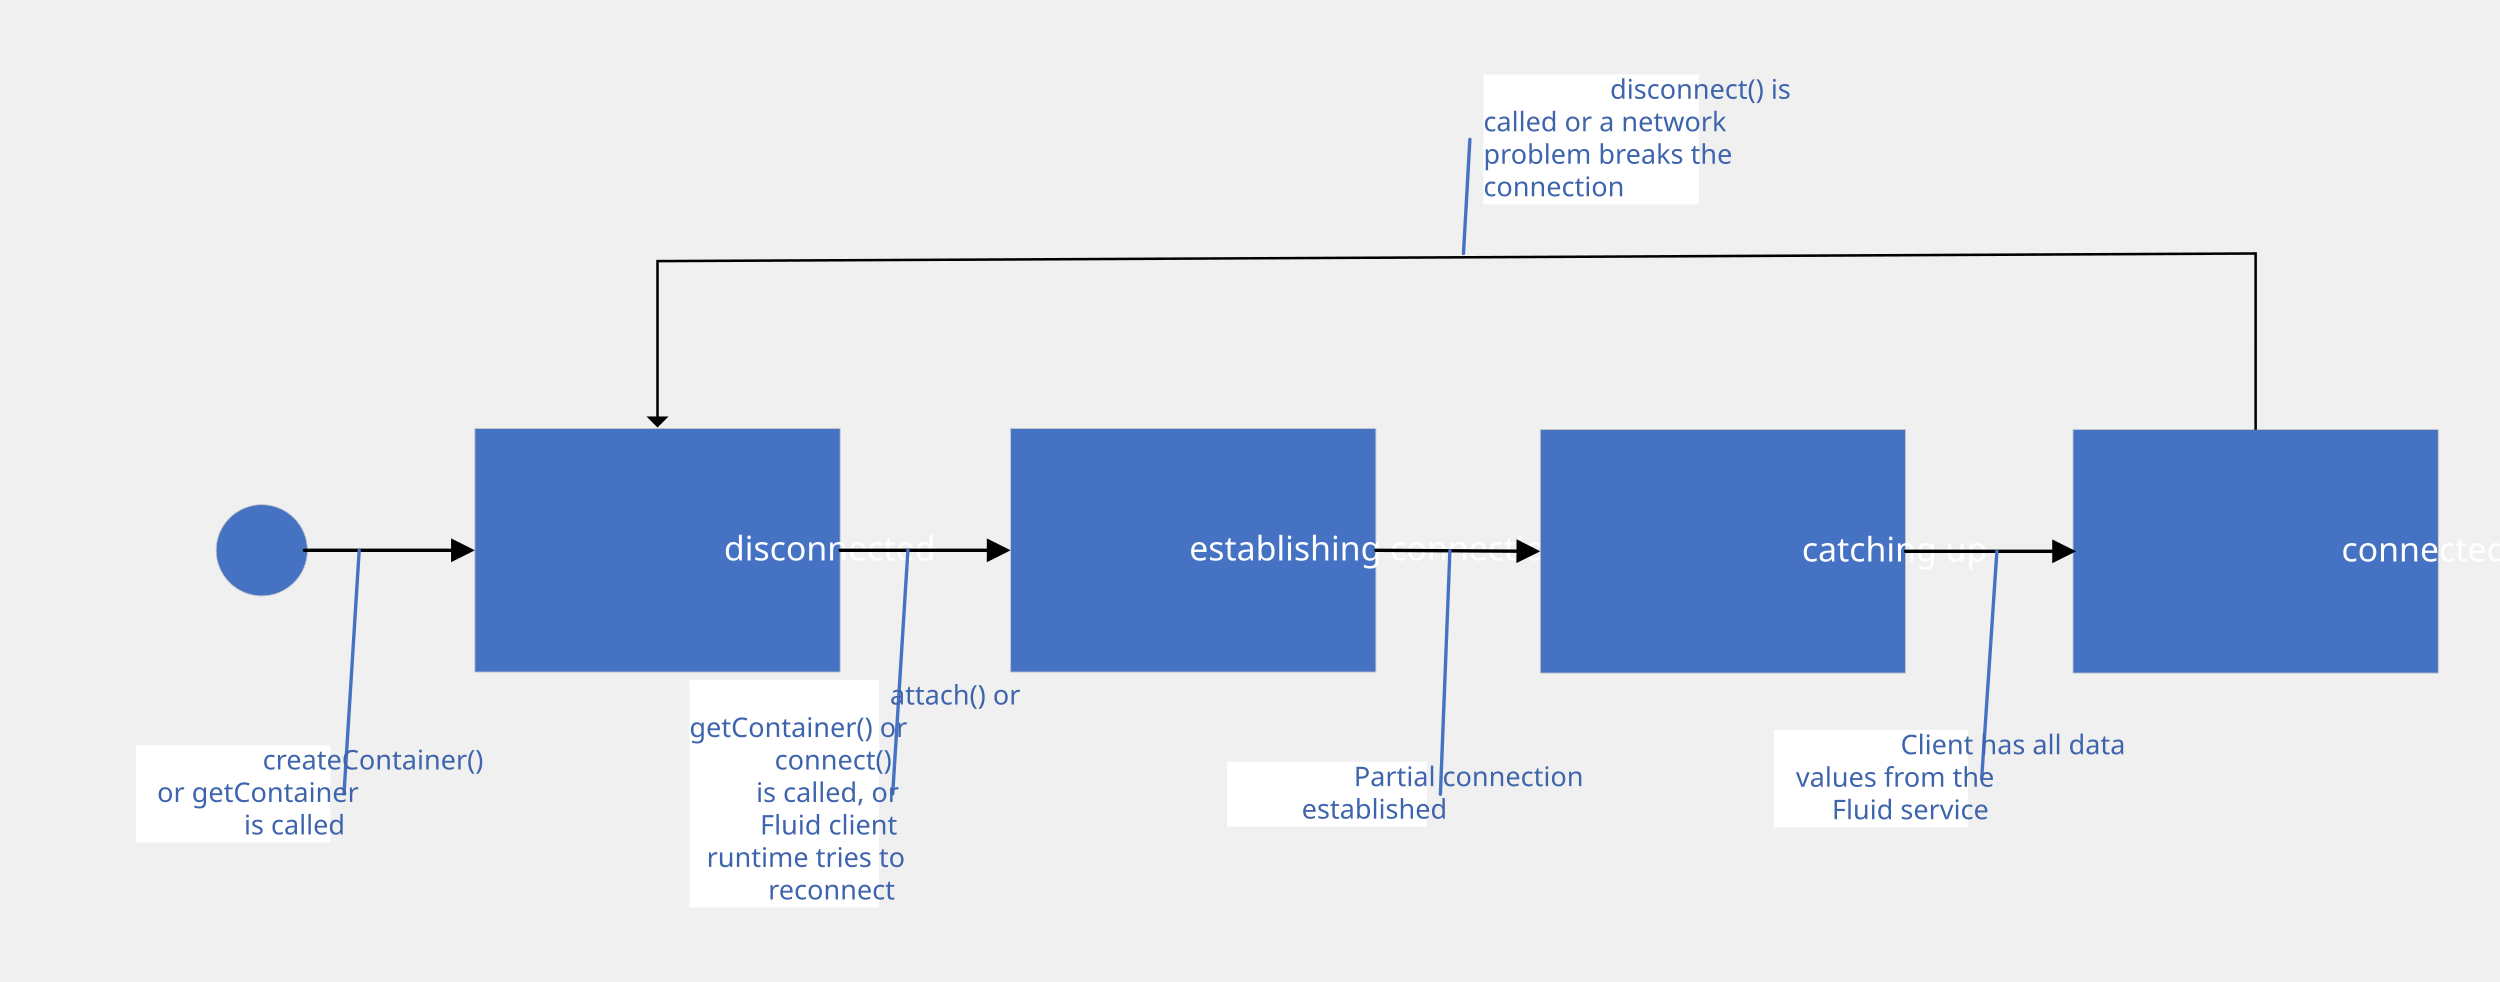
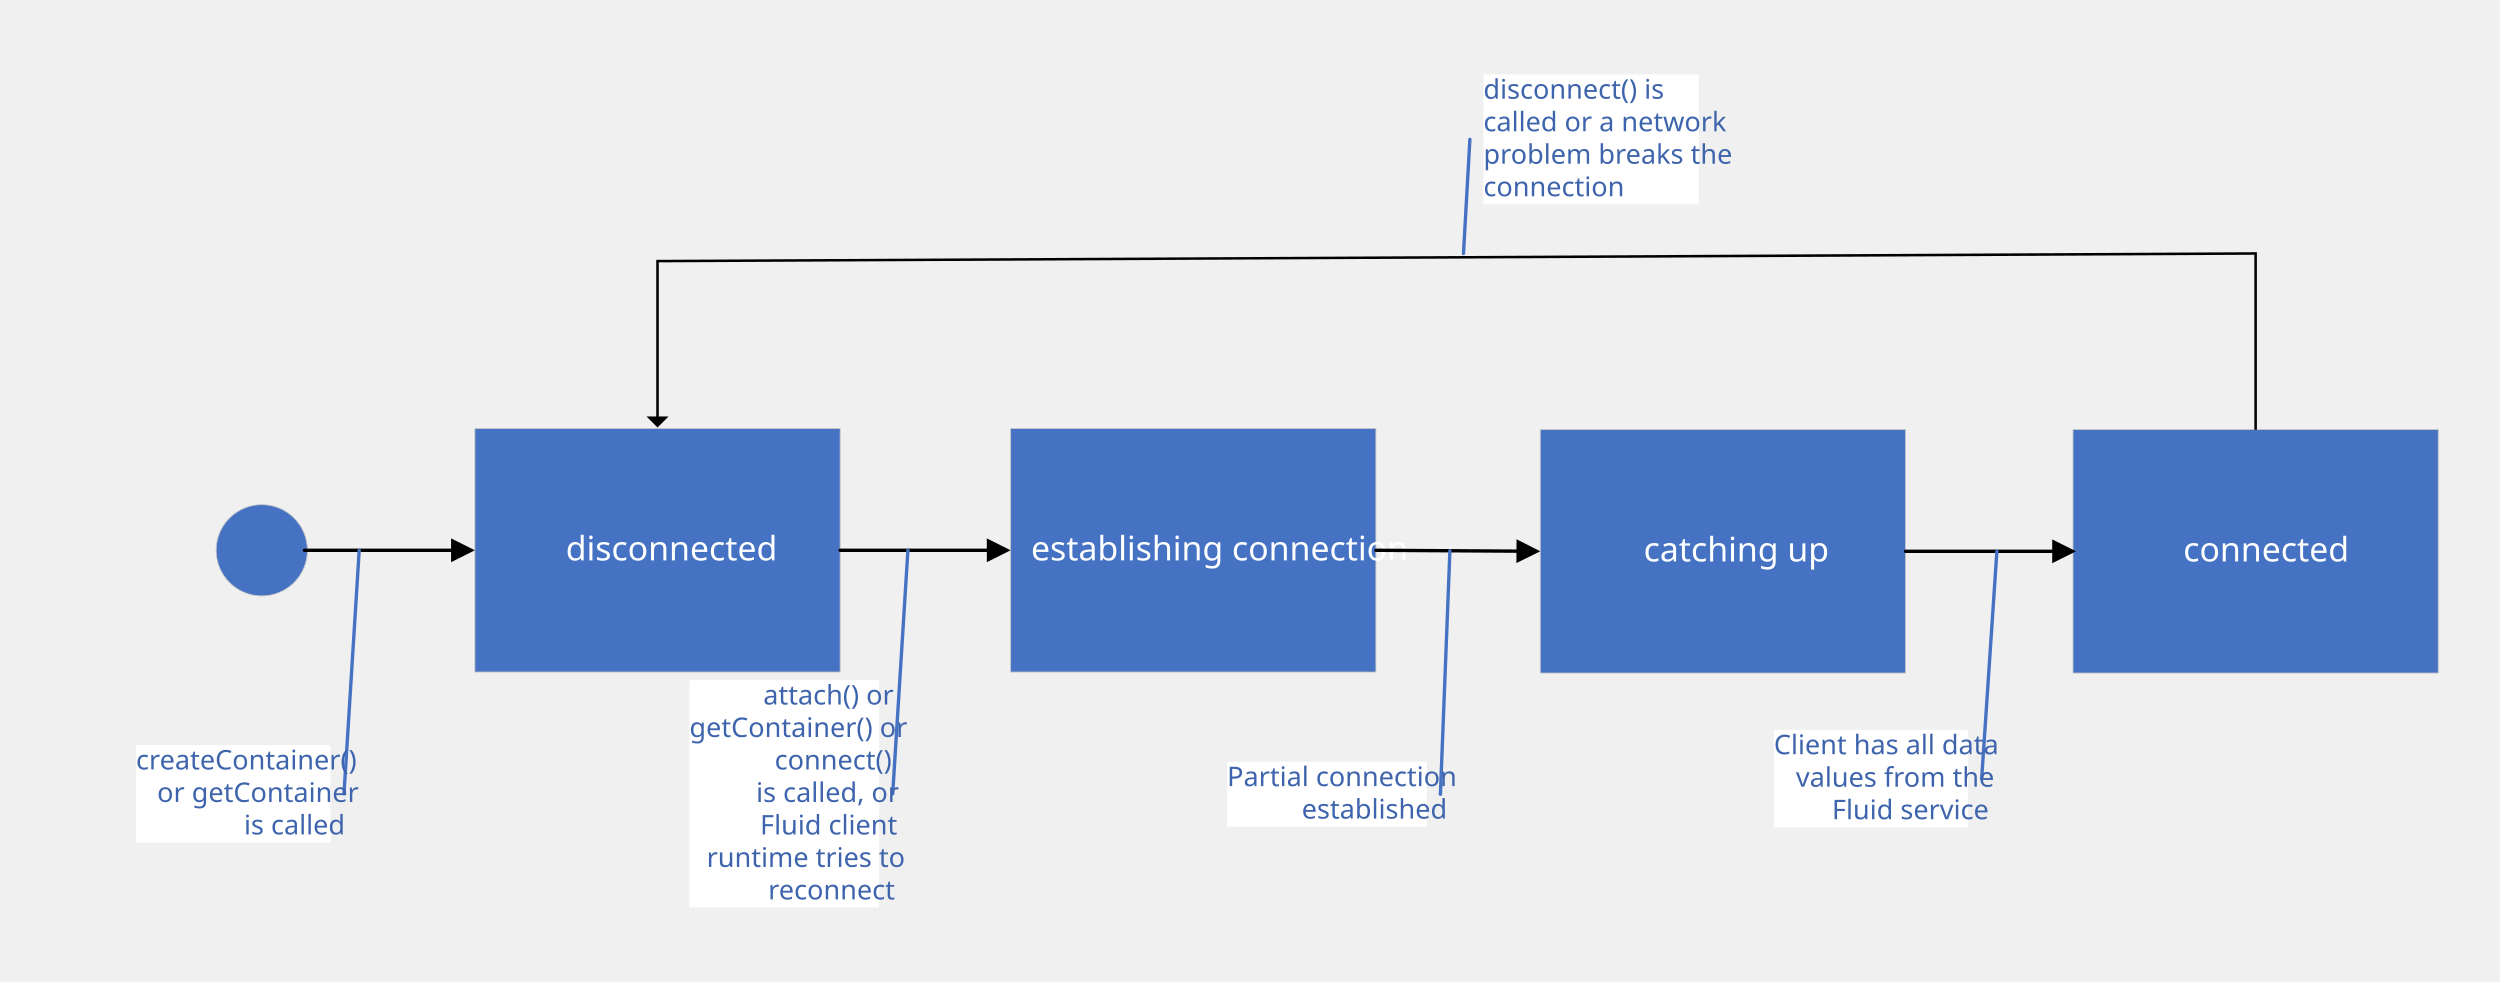
- <svg xmlns="http://www.w3.org/2000/svg" xmlns:ns1="http://schemas.microsoft.com/visio/2003/SVGExtensions/" xmlns:xlink="http://www.w3.org/1999/xlink" width="10.266in" height="4.032in" viewBox="0 0 739.15 290.299" xml:space="preserve" color-interpolation-filters="sRGB" class="st12">
-   <ns1:documentProperties ns1:langID="1033" ns1:viewMarkup="false">
-     <ns1:userDefs>
-       <ns1:ud ns1:nameU="msvSubprocessMaster" ns1:prompt="" ns1:val="VT4(Rectangle)" />
-       <ns1:ud ns1:nameU="msvNoAutoConnect" ns1:val="VT0(1):26" />
-     </ns1:userDefs>
-   </ns1:documentProperties>
-   <style type="text/css">
- 	
- 		.st1 {fill:#4672c4;stroke:#c7c8c8;stroke-width:0.25}
- 		.st2 {fill:#feffff;font-family:Calibri;font-size:0.833em}
- 		.st3 {marker-end:url(#mrkr4-18);stroke:#000000;stroke-linecap:round;stroke-linejoin:round;stroke-width:1}
- 		.st4 {fill:#000000;fill-opacity:1;stroke:#000000;stroke-opacity:1;stroke-width:0.284}
- 		.st5 {stroke:#4672c4;stroke-linecap:round;stroke-linejoin:round;stroke-width:1}
- 		.st6 {fill:#ffffff;stroke:none;stroke-linecap:butt}
- 		.st7 {fill:#3d64ac;font-family:Calibri;font-size:0.667em}
- 		.st8 {font-size:1em}
- 		.st9 {fill:#ffffff;stroke:none;stroke-linecap:butt;stroke-width:7.2}
- 		.st10 {marker-end:url(#mrkr2-58);stroke:#000000;stroke-width:0.75}
- 		.st11 {fill:#000000;fill-opacity:1;stroke:#000000;stroke-opacity:1;stroke-width:0.229}
- 		.st12 {fill:none;fill-rule:evenodd;font-size:12px;overflow:visible;stroke-linecap:square;stroke-miterlimit:3}
- 	
- 	</style>
+ <svg xmlns="http://www.w3.org/2000/svg" xmlns:xlink="http://www.w3.org/1999/xlink" width="985.536" height="387.064" class="st12" color-interpolation-filters="sRGB" viewBox="0 0 739.15 290.299" xml:space="preserve">
+   <style type="text/css">.st1{fill:#4672c4;stroke:#c7c8c8;stroke-width:.25}.st2{fill:#feffff;font-family:Calibri;font-size:.833em}.st3,.st4{stroke:#000}.st3{marker-end:url(#mrkr4-18);stroke-linecap:round;stroke-linejoin:round;stroke-width:1}.st4{fill:#000;fill-opacity:1;stroke-opacity:1;stroke-width:.284}.st5{stroke:#4672c4;stroke-linecap:round;stroke-linejoin:round;stroke-width:1}.st6{fill:#fff;stroke:none;stroke-linecap:butt}.st7{fill:#3d64ac;font-family:Calibri;font-size:.667em}.st8{font-size:1em}.st9{fill:#fff;stroke:none;stroke-linecap:butt;stroke-width:7.2}.st10{marker-end:url(#mrkr2-58);stroke:#000;stroke-width:.75}.st11{fill:#000;fill-opacity:1;stroke:#000;stroke-opacity:1;stroke-width:.229}.st12{fill:none;fill-rule:evenodd;font-size:12px;overflow:visible;stroke-linecap:square;stroke-miterlimit:3}</style>
  <defs id="Markers">
    <g id="lend4">
-       <path d="M 2 1 L 0 0 L 2 -1 L 2 1 " style="stroke:none" />
+       <path d="M 2 1 L 0 0 L 2 -1 L 2 1" style="stroke:none" />
    </g>
-     <marker id="mrkr4-18" class="st4" ns1:arrowType="4" ns1:arrowSize="2" ns1:setback="7.04" refX="-7.04" orient="auto" markerUnits="strokeWidth" overflow="visible">
-       <use xlink:href="#lend4" transform="scale(-3.52,-3.52) " />
+     <marker id="mrkr4-18" class="st4" markerUnits="strokeWidth" orient="auto" overflow="visible" refX="-7.04">
+       <use transform="scale(-3.52,-3.52)" xlink:href="#lend4" />
    </marker>
    <g id="lend2">
-       <path d="M 1 1 L 0 0 L 1 -1 L 1 1 " style="stroke:none" />
+       <path d="M 1 1 L 0 0 L 1 -1 L 1 1" style="stroke:none" />
    </g>
-     <marker id="mrkr2-58" class="st11" ns1:arrowType="2" ns1:arrowSize="2" ns1:setback="4.36" refX="-4.36" orient="auto" markerUnits="strokeWidth" overflow="visible">
-       <use xlink:href="#lend2" transform="scale(-4.36,-4.36) " />
+     <marker id="mrkr2-58" class="st11" markerUnits="strokeWidth" orient="auto" overflow="visible" refX="-4.36">
+       <use transform="scale(-4.36,-4.36)" xlink:href="#lend2" />
    </marker>
  </defs>
-   <g ns1:mID="0" ns1:index="1" ns1:groupContext="foregroundPage">
-     <ns1:userDefs>
-       <ns1:ud ns1:nameU="msvThemeOrder" ns1:val="VT0(0):26" />
-     </ns1:userDefs>
-     <ns1:pageProperties ns1:drawingScale="1" ns1:pageScale="1" ns1:drawingUnits="0" ns1:shadowOffsetX="9" ns1:shadowOffsetY="-9" />
-     <ns1:layer ns1:name="Annotations" ns1:index="0" />
-     <ns1:layer ns1:name="Flowchart" ns1:index="1" />
-     <g id="shape1-1" ns1:mID="1" ns1:groupContext="shape" transform="translate(140.4,-91.6017)">
-       <ns1:userDefs>
-         <ns1:ud ns1:nameU="visVersion" ns1:val="VT0(15):26" />
-       </ns1:userDefs>
-       <ns1:textBlock ns1:margins="rect(4,4,4,4)" />
-       <ns1:textRect cx="54" cy="254.299" width="108" height="72" />
-       <rect x="0" y="218.299" width="108" height="72" class="st1" />
-       <text x="26.87" y="257.3" class="st2" ns1:langID="1033">
-         <ns1:paragraph ns1:horizAlign="1" />
-         <ns1:tabList />disconnected</text>
+   <g>
+     <g id="shape1-1" transform="translate(140.4,-91.6017)">
+       <rect width="108" height="72" x="0" y="218.299" class="st1" />
+       <text x="26.87" y="257.3" class="st2">disconnected</text>
    </g>
-     <g id="shape2-4" ns1:mID="2" ns1:groupContext="shape" transform="translate(298.8,-91.6017)">
-       <ns1:userDefs>
-         <ns1:ud ns1:nameU="visVersion" ns1:val="VT0(15):26" />
-       </ns1:userDefs>
-       <ns1:textBlock ns1:margins="rect(4,4,4,4)" />
-       <ns1:textRect cx="54" cy="254.299" width="108" height="72" />
-       <rect x="0" y="218.299" width="108" height="72" class="st1" />
-       <text x="6.03" y="257.3" class="st2" ns1:langID="1033">
-         <ns1:paragraph ns1:horizAlign="1" />
-         <ns1:tabList />establishing connection</text>
+     <g id="shape2-4" transform="translate(298.8,-91.6017)">
+       <rect width="108" height="72" x="0" y="218.299" class="st1" />
+       <text x="6.03" y="257.3" class="st2">establishing connection</text>
    </g>
-     <g id="shape3-7" ns1:mID="3" ns1:groupContext="shape" transform="translate(455.4,-91.3017)">
-       <ns1:userDefs>
-         <ns1:ud ns1:nameU="visVersion" ns1:val="VT0(15):26" />
-       </ns1:userDefs>
-       <ns1:textBlock ns1:margins="rect(4,4,4,4)" />
-       <ns1:textRect cx="54" cy="254.299" width="108" height="72" />
-       <rect x="0" y="218.299" width="108" height="72" class="st1" />
-       <text x="30.56" y="257.3" class="st2" ns1:langID="1033">
-         <ns1:paragraph ns1:horizAlign="1" />
-         <ns1:tabList />catching up</text>
+     <g id="shape3-7" transform="translate(455.4,-91.3017)">
+       <rect width="108" height="72" x="0" y="218.299" class="st1" />
+       <text x="30.56" y="257.3" class="st2">catching up</text>
    </g>
-     <g id="shape4-10" ns1:mID="4" ns1:groupContext="shape" transform="translate(612.9,-91.3017)">
-       <ns1:userDefs>
-         <ns1:ud ns1:nameU="visVersion" ns1:val="VT0(15):26" />
-       </ns1:userDefs>
-       <ns1:textBlock ns1:margins="rect(4,4,4,4)" />
-       <ns1:textRect cx="54" cy="254.299" width="108" height="72" />
-       <rect x="0" y="218.299" width="108" height="72" class="st1" />
-       <text x="32.6" y="257.3" class="st2" ns1:langID="1033">
-         <ns1:paragraph ns1:horizAlign="1" />
-         <ns1:tabList />connected</text>
+     <g id="shape4-10" transform="translate(612.9,-91.3017)">
+       <rect width="108" height="72" x="0" y="218.299" class="st1" />
+       <text x="32.6" y="257.3" class="st2">connected</text>
    </g>
-     <g id="shape14-13" ns1:mID="14" ns1:groupContext="shape" ns1:layerMember="1" transform="translate(248.4,-127.602)">
-       <ns1:userDefs>
-         <ns1:ud ns1:nameU="visVersion" ns1:val="VT0(15):26" />
-         <ns1:ud ns1:nameU="Scale" ns1:val="VT0(1):26" />
-         <ns1:ud ns1:nameU="AntiScale" ns1:val="VT0(1):26" />
-       </ns1:userDefs>
+     <g id="shape14-13" transform="translate(248.4,-127.602)">
      <path d="M0 290.3 L43.36 290.3" class="st3" />
    </g>
-     <g id="shape15-19" ns1:mID="15" ns1:groupContext="shape" ns1:layerMember="1" transform="translate(408.592,-127.596) rotate(0.35369)">
-       <ns1:userDefs>
-         <ns1:ud ns1:nameU="visVersion" ns1:val="VT0(15):26" />
-         <ns1:ud ns1:nameU="Scale" ns1:val="VT0(1):26" />
-         <ns1:ud ns1:nameU="AntiScale" ns1:val="VT0(1):26" />
-       </ns1:userDefs>
+     <g id="shape15-19" transform="translate(408.592,-127.596) rotate(0.35369)">
      <path d="M0 290.3 L41.56 290.3" class="st3" />
    </g>
-     <g id="shape16-24" ns1:mID="16" ns1:groupContext="shape" ns1:layerMember="1" transform="translate(563.4,-127.302)">
-       <ns1:userDefs>
-         <ns1:ud ns1:nameU="visVersion" ns1:val="VT0(15):26" />
-         <ns1:ud ns1:nameU="Scale" ns1:val="VT0(1):26" />
-         <ns1:ud ns1:nameU="AntiScale" ns1:val="VT0(1):26" />
-       </ns1:userDefs>
+     <g id="shape16-24" transform="translate(563.4,-127.302)">
      <path d="M0 290.3 L43.36 290.3" class="st3" />
    </g>
-     <g id="shape17-29" ns1:mID="17" ns1:groupContext="shape" transform="translate(-26.3662,272.299) rotate(-90)">
-       <ns1:userDefs>
-         <ns1:ud ns1:nameU="visVersion" ns1:val="VT0(15):26" />
-       </ns1:userDefs>
-       <ns1:textBlock ns1:margins="rect(4,4,4,4)" />
-       <ns1:textRect cx="37.602" cy="254.299" width="72" height="75.203" transform="rotate(90)" />
+     <g id="shape17-29" transform="translate(-26.3662,272.299) rotate(-90)">
      <path d="M37.6 290.3 L109.6 294.8" class="st5" />
-       <rect ns1:rectContext="textBkgnd" x="230.198" y="-71.201" width="56.101" height="67.199" transform="rotate(90)" class="st6" />
-       <text x="252.02" y="-64" transform="rotate(90)" class="st7" ns1:langID="1033">
-         <ns1:paragraph ns1:horizAlign="2" />
-         <ns1:tabList />attach() or <tspan x="230.2" dy="1.2em" class="st8">getContainer() or </tspan>
-         <tspan x="255.4" dy="1.2em" class="st8">connect()<ns1:newlineChar />
-         </tspan>
-         <tspan x="247.83" dy="1.2em" class="st8"> </tspan>is called, or<ns1:newlineChar />
-         <tspan x="249.01" dy="1.2em" class="st8"> </tspan>Fluid client <tspan x="235.29" dy="1.2em" class="st8">runtime tries to </tspan>
-         <tspan x="253.48" dy="1.2em" class="st8">reconnect</tspan>
+       <rect width="56.101" height="67.199" x="230.198" y="-71.201" class="st6" transform="rotate(90)" />
+       <text x="252.02" y="-64" class="st7" transform="rotate(90)">attach() or <tspan x="230.2" class="st8" dy="1.2em">getContainer() or </tspan>
+         <tspan x="255.4" class="st8" dy="1.2em">connect()</tspan>
+         <tspan x="247.83" class="st8" dy="1.2em"> </tspan>is called, or<tspan x="249.01" class="st8" dy="1.2em"> </tspan>Fluid client <tspan x="235.29" class="st8" dy="1.2em">runtime tries to </tspan>
+         <tspan x="253.48" class="st8" dy="1.2em">reconnect</tspan>
      </text>
    </g>
-     <g id="shape18-40" ns1:mID="18" ns1:groupContext="shape" transform="translate(135.57,248.434) rotate(-90)">
-       <ns1:userDefs>
-         <ns1:ud ns1:nameU="visVersion" ns1:val="VT0(15):26" />
-       </ns1:userDefs>
-       <ns1:textBlock ns1:margins="rect(4,4,4,4)" />
-       <ns1:textRect cx="13.602" cy="254.299" width="72" height="27.203" transform="rotate(90)" />
+     <g id="shape18-40" transform="translate(135.57,248.434) rotate(-90)">
      <path d="M13.6 290.3 L85.6 293.11" class="st5" />
-       <rect ns1:rectContext="textBkgnd" x="227.245" y="-23.201" width="59.054" height="19.2" transform="rotate(90)" class="st6" />
-       <text x="227.24" y="-16" transform="rotate(90)" class="st7" ns1:langID="1033">
-         <ns1:paragraph ns1:horizAlign="2" />
-         <ns1:tabList />Partial connection <tspan x="249.29" dy="1.2em" class="st8">established</tspan>
+       <rect width="59.054" height="19.2" x="227.245" y="-23.201" class="st6" transform="rotate(90)" />
+       <text x="227.24" y="-16" class="st7" transform="rotate(90)">Partial connection <tspan x="249.29" class="st8" dy="1.2em">established</tspan>
      </text>
    </g>
-     <g id="shape19-46" ns1:mID="19" ns1:groupContext="shape" transform="translate(295.601,248.599) rotate(-90)">
-       <ns1:userDefs>
-         <ns1:ud ns1:nameU="visVersion" ns1:val="VT0(15):26" />
-       </ns1:userDefs>
-       <ns1:textBlock ns1:margins="rect(4,4,4,4)" />
-       <ns1:textRect cx="18.402" cy="254.299" width="72" height="36.803" transform="rotate(90)" />
+     <g id="shape19-46" transform="translate(295.601,248.599) rotate(-90)">
      <path d="M18.4 290.3 L85.6 294.8" class="st5" />
-       <rect ns1:rectContext="textBkgnd" x="228.858" y="-32.801" width="57.441" height="28.8" transform="rotate(90)" class="st9" />
-       <text x="228.86" y="-25.6" transform="rotate(90)" class="st7" ns1:langID="1033">
-         <ns1:paragraph ns1:horizAlign="2" />
-         <ns1:tabList />Client has all data <tspan x="235.38" dy="1.2em" class="st8">values from the </tspan>
-         <tspan x="246.03" dy="1.2em" class="st8">Fluid service</tspan>
+       <rect width="57.441" height="28.8" x="228.858" y="-32.801" class="st9" transform="rotate(90)" />
+       <text x="228.86" y="-25.6" class="st7" transform="rotate(90)">Client has all data <tspan x="235.38" class="st8" dy="1.2em">values from the </tspan>
+         <tspan x="246.03" class="st8" dy="1.2em">Fluid service</tspan>
      </text>
    </g>
-     <g id="shape21-53" ns1:mID="21" ns1:groupContext="shape" transform="translate(666.716,416.995) rotate(-179.964)">
-       <ns1:userDefs>
-         <ns1:ud ns1:nameU="VertexCount" ns1:prompt="" ns1:val="VT0(4):26" />
-         <ns1:ud ns1:nameU="SegmentType" ns1:prompt="" ns1:val="VT0(1):26" />
-         <ns1:ud ns1:nameU="DrawType" ns1:prompt="" ns1:val="VT0(1):26" />
-         <ns1:ud ns1:nameU="StartWidth" ns1:prompt="" ns1:val="VT0(0.15):0" />
-         <ns1:ud ns1:nameU="EndWidth" ns1:prompt="" ns1:val="VT0(0.1):0" />
-         <ns1:ud ns1:nameU="LastAngle" ns1:prompt="" ns1:val="VT0(0.31445460881394):32" />
-         <ns1:ud ns1:nameU="CtrlAngle" ns1:prompt="" ns1:val="VT0(-1.6821373411359):32" />
-         <ns1:ud ns1:nameU="ArrowFeatherAngle" ns1:prompt="" ns1:val="VT0(8.5942318659433):32" />
-         <ns1:ud ns1:nameU="ArrowFeatherDist" ns1:prompt="" ns1:val="VT0(0.20124611797498):0" />
-         <ns1:ud ns1:nameU="Joint1_2Pcnt" ns1:prompt="" ns1:val="VT0(0.36115492854311):26" />
-         <ns1:ud ns1:nameU="Joint1_2Angle" ns1:prompt="" ns1:val="VT0(1.4583288317516):32" />
-         <ns1:ud ns1:nameU="Joint2_3Pcnt" ns1:prompt="" ns1:val="VT0(0.737773973763):26" />
-         <ns1:ud ns1:nameU="Joint2_3Angle" ns1:prompt="" ns1:val="VT0(1.4437657331855):32" />
-         <ns1:ud ns1:nameU="Joint3_4Pcnt" ns1:prompt="" ns1:val="VT0(1):26" />
-         <ns1:ud ns1:nameU="Joint3_4Angle" ns1:prompt="" ns1:val="VT0(1.8852509356088):32" />
-         <ns1:ud ns1:nameU="Joint4_5Pcnt" ns1:prompt="" ns1:val="VT0(1):26" />
-         <ns1:ud ns1:nameU="Joint4_5Angle" ns1:prompt="" ns1:val="VT0(1.8852509356088):32" />
-         <ns1:ud ns1:nameU="Joint5_6Pcnt" ns1:prompt="" ns1:val="VT0(1):26" />
-         <ns1:ud ns1:nameU="Joint5_6Angle" ns1:prompt="" ns1:val="VT0(1.8852509356088):32" />
-         <ns1:ud ns1:nameU="Joint6_7Pcnt" ns1:prompt="" ns1:val="VT0(1):26" />
-         <ns1:ud ns1:nameU="Joint6_7Angle" ns1:prompt="" ns1:val="VT0(1.8852509356088):32" />
-         <ns1:ud ns1:nameU="Joint7_8Pcnt" ns1:prompt="" ns1:val="VT0(1):26" />
-         <ns1:ud ns1:nameU="Joint7_8Angle" ns1:prompt="" ns1:val="VT0(1.8852509356088):32" />
-         <ns1:ud ns1:nameU="Joint8_9Pcnt" ns1:prompt="" ns1:val="VT0(1):26" />
-         <ns1:ud ns1:nameU="Joint8_9Angle" ns1:prompt="" ns1:val="VT0(1.8852509356088):32" />
-         <ns1:ud ns1:nameU="visVersion" ns1:prompt="" ns1:val="VT0(15):26" />
-         <ns1:ud ns1:nameU="LastAngle" ns1:prompt="" ns1:val="VT0(1.5714310825487):32" />
-         <ns1:ud ns1:nameU="CtrlAngle" ns1:prompt="" ns1:val="VT0(-2.1515527915095):32" />
-         <ns1:ud ns1:nameU="ArrowFeatherAngle" ns1:prompt="" ns1:val="VT0(11.577600263787):32" />
-         <ns1:ud ns1:nameU="ArrowFeatherDist" ns1:prompt="" ns1:val="VT0(0.23922075756136):0" />
-         <ns1:ud ns1:nameU="Joint1_2Pcnt" ns1:prompt="" ns1:val="VT0(0.090242426822714):26" />
-         <ns1:ud ns1:nameU="Joint1_2Angle" ns1:prompt="" ns1:val="VT0(0.78841403718315):32" />
-         <ns1:ud ns1:nameU="Joint2_3Pcnt" ns1:prompt="" ns1:val="VT0(0.91420438065712):26" />
-         <ns1:ud ns1:nameU="Joint2_3Angle" ns1:prompt="" ns1:val="VT0(2.3592103107242):32" />
-         <ns1:ud ns1:nameU="Joint3_4Angle" ns1:prompt="" ns1:val="VT0(3.1422274093436):32" />
-         <ns1:ud ns1:nameU="Joint4_5Angle" ns1:prompt="" ns1:val="VT0(3.1422274093436):32" />
-         <ns1:ud ns1:nameU="Joint5_6Angle" ns1:prompt="" ns1:val="VT0(3.1422274093436):32" />
-         <ns1:ud ns1:nameU="Joint6_7Angle" ns1:prompt="" ns1:val="VT0(3.1422274093436):32" />
-         <ns1:ud ns1:nameU="Joint7_8Angle" ns1:prompt="" ns1:val="VT0(3.1422274093436):32" />
-         <ns1:ud ns1:nameU="Joint8_9Angle" ns1:prompt="" ns1:val="VT0(3.1422274093436):32" />
-       </ns1:userDefs>
+     <g id="shape21-53" transform="translate(666.716,416.995) rotate(-179.964)">
      <path d="M0 290.3 L0.03 342.05 L472.53 339.5 L472.5 293.57" class="st10" />
    </g>
-     <g id="shape22-59" ns1:mID="22" ns1:groupContext="shape" transform="translate(216.289,64.4035) rotate(-90)">
-       <ns1:userDefs>
-         <ns1:ud ns1:nameU="visVersion" ns1:val="VT0(15):26" />
-       </ns1:userDefs>
-       <ns1:textBlock ns1:margins="rect(4,4,4,4)" />
-       <ns1:textRect cx="23.202" cy="254.299" width="72" height="46.404" transform="rotate(90)" />
+     <g id="shape22-59" transform="translate(216.289,64.4035) rotate(-90)">
      <path d="M23.2 218.3 L-10.54 216.4" class="st5" />
-       <rect ns1:rectContext="textBkgnd" x="222.299" y="-42.401" width="63.671" height="38.399" transform="rotate(90)" class="st9" />
-       <text x="222.3" y="-35.2" transform="rotate(90)" class="st7" ns1:langID="1033">
-         <ns1:paragraph />
-         <ns1:tabList />disconnect() is <tspan x="222.3" dy="1.2em" class="st8">called or a network </tspan>
-         <tspan x="222.3" dy="1.2em" class="st8">problem breaks the </tspan>
-         <tspan x="222.3" dy="1.2em" class="st8">connection</tspan>
+       <rect width="63.671" height="38.399" x="222.299" y="-42.401" class="st9" transform="rotate(90)" />
+       <text x="222.3" y="-35.2" class="st7" transform="rotate(90)">disconnect() is <tspan x="222.3" class="st8" dy="1.2em">called or a network </tspan>
+         <tspan x="222.3" class="st8" dy="1.2em">problem breaks the </tspan>
+         <tspan x="222.3" class="st8" dy="1.2em">connection</tspan>
      </text>
    </g>
-     <g id="shape23-67" ns1:mID="23" ns1:groupContext="shape" transform="translate(63.9,-114.102)">
-       <ns1:userDefs>
-         <ns1:ud ns1:nameU="visVersion" ns1:val="VT0(15):26" />
-       </ns1:userDefs>
+     <g id="shape23-67" transform="translate(63.9,-114.102)">
      <path d="M0 276.8 A13.5 13.5 0 0 1 27 276.8 A13.5 13.5 0 1 1 0 276.8 Z" class="st1" />
    </g>
-     <g id="shape24-69" ns1:mID="24" ns1:groupContext="shape" ns1:layerMember="1" transform="translate(90,-127.602)">
-       <ns1:userDefs>
-         <ns1:ud ns1:nameU="visVersion" ns1:val="VT0(15):26" />
-         <ns1:ud ns1:nameU="Scale" ns1:val="VT0(1):26" />
-         <ns1:ud ns1:nameU="AntiScale" ns1:val="VT0(1):26" />
-       </ns1:userDefs>
+     <g id="shape24-69" transform="translate(90,-127.602)">
      <path d="M0 290.3 L43.36 290.3" class="st3" />
    </g>
-     <g id="shape25-74" ns1:mID="25" ns1:groupContext="shape" transform="translate(-188.598,253.099) rotate(-90)">
-       <ns1:userDefs>
-         <ns1:ud ns1:nameU="visVersion" ns1:val="VT0(15):26" />
-       </ns1:userDefs>
-       <ns1:textBlock ns1:margins="rect(4,4,4,4)" />
-       <ns1:textRect cx="18.402" cy="254.299" width="72" height="36.803" transform="rotate(90)" />
+     <g id="shape25-74" transform="translate(-188.598,253.099) rotate(-90)">
      <path d="M18.4 290.3 L90.4 294.8" class="st5" />
-       <rect ns1:rectContext="textBkgnd" x="228.795" y="-32.801" width="57.503" height="28.8" transform="rotate(90)" class="st9" />
-       <text x="228.8" y="-25.6" transform="rotate(90)" class="st7" ns1:langID="1033">
-         <ns1:paragraph ns1:horizAlign="2" />
-         <ns1:tabList />createContainer() <tspan x="235.05" dy="1.2em" class="st8">or getContainer<ns1:newlineChar />
-         </tspan>
-         <tspan x="258.65" dy="1.2em" class="st8"> </tspan>is called</text>
+       <rect width="57.503" height="28.8" x="228.795" y="-32.801" class="st9" transform="rotate(90)" />
+       <text x="228.8" y="-25.6" class="st7" transform="rotate(90)">createContainer() <tspan x="235.05" class="st8" dy="1.2em">or getContainer</tspan>
+         <tspan x="258.65" class="st8" dy="1.2em"> </tspan>is called</text>
    </g>
  </g>
</svg>
